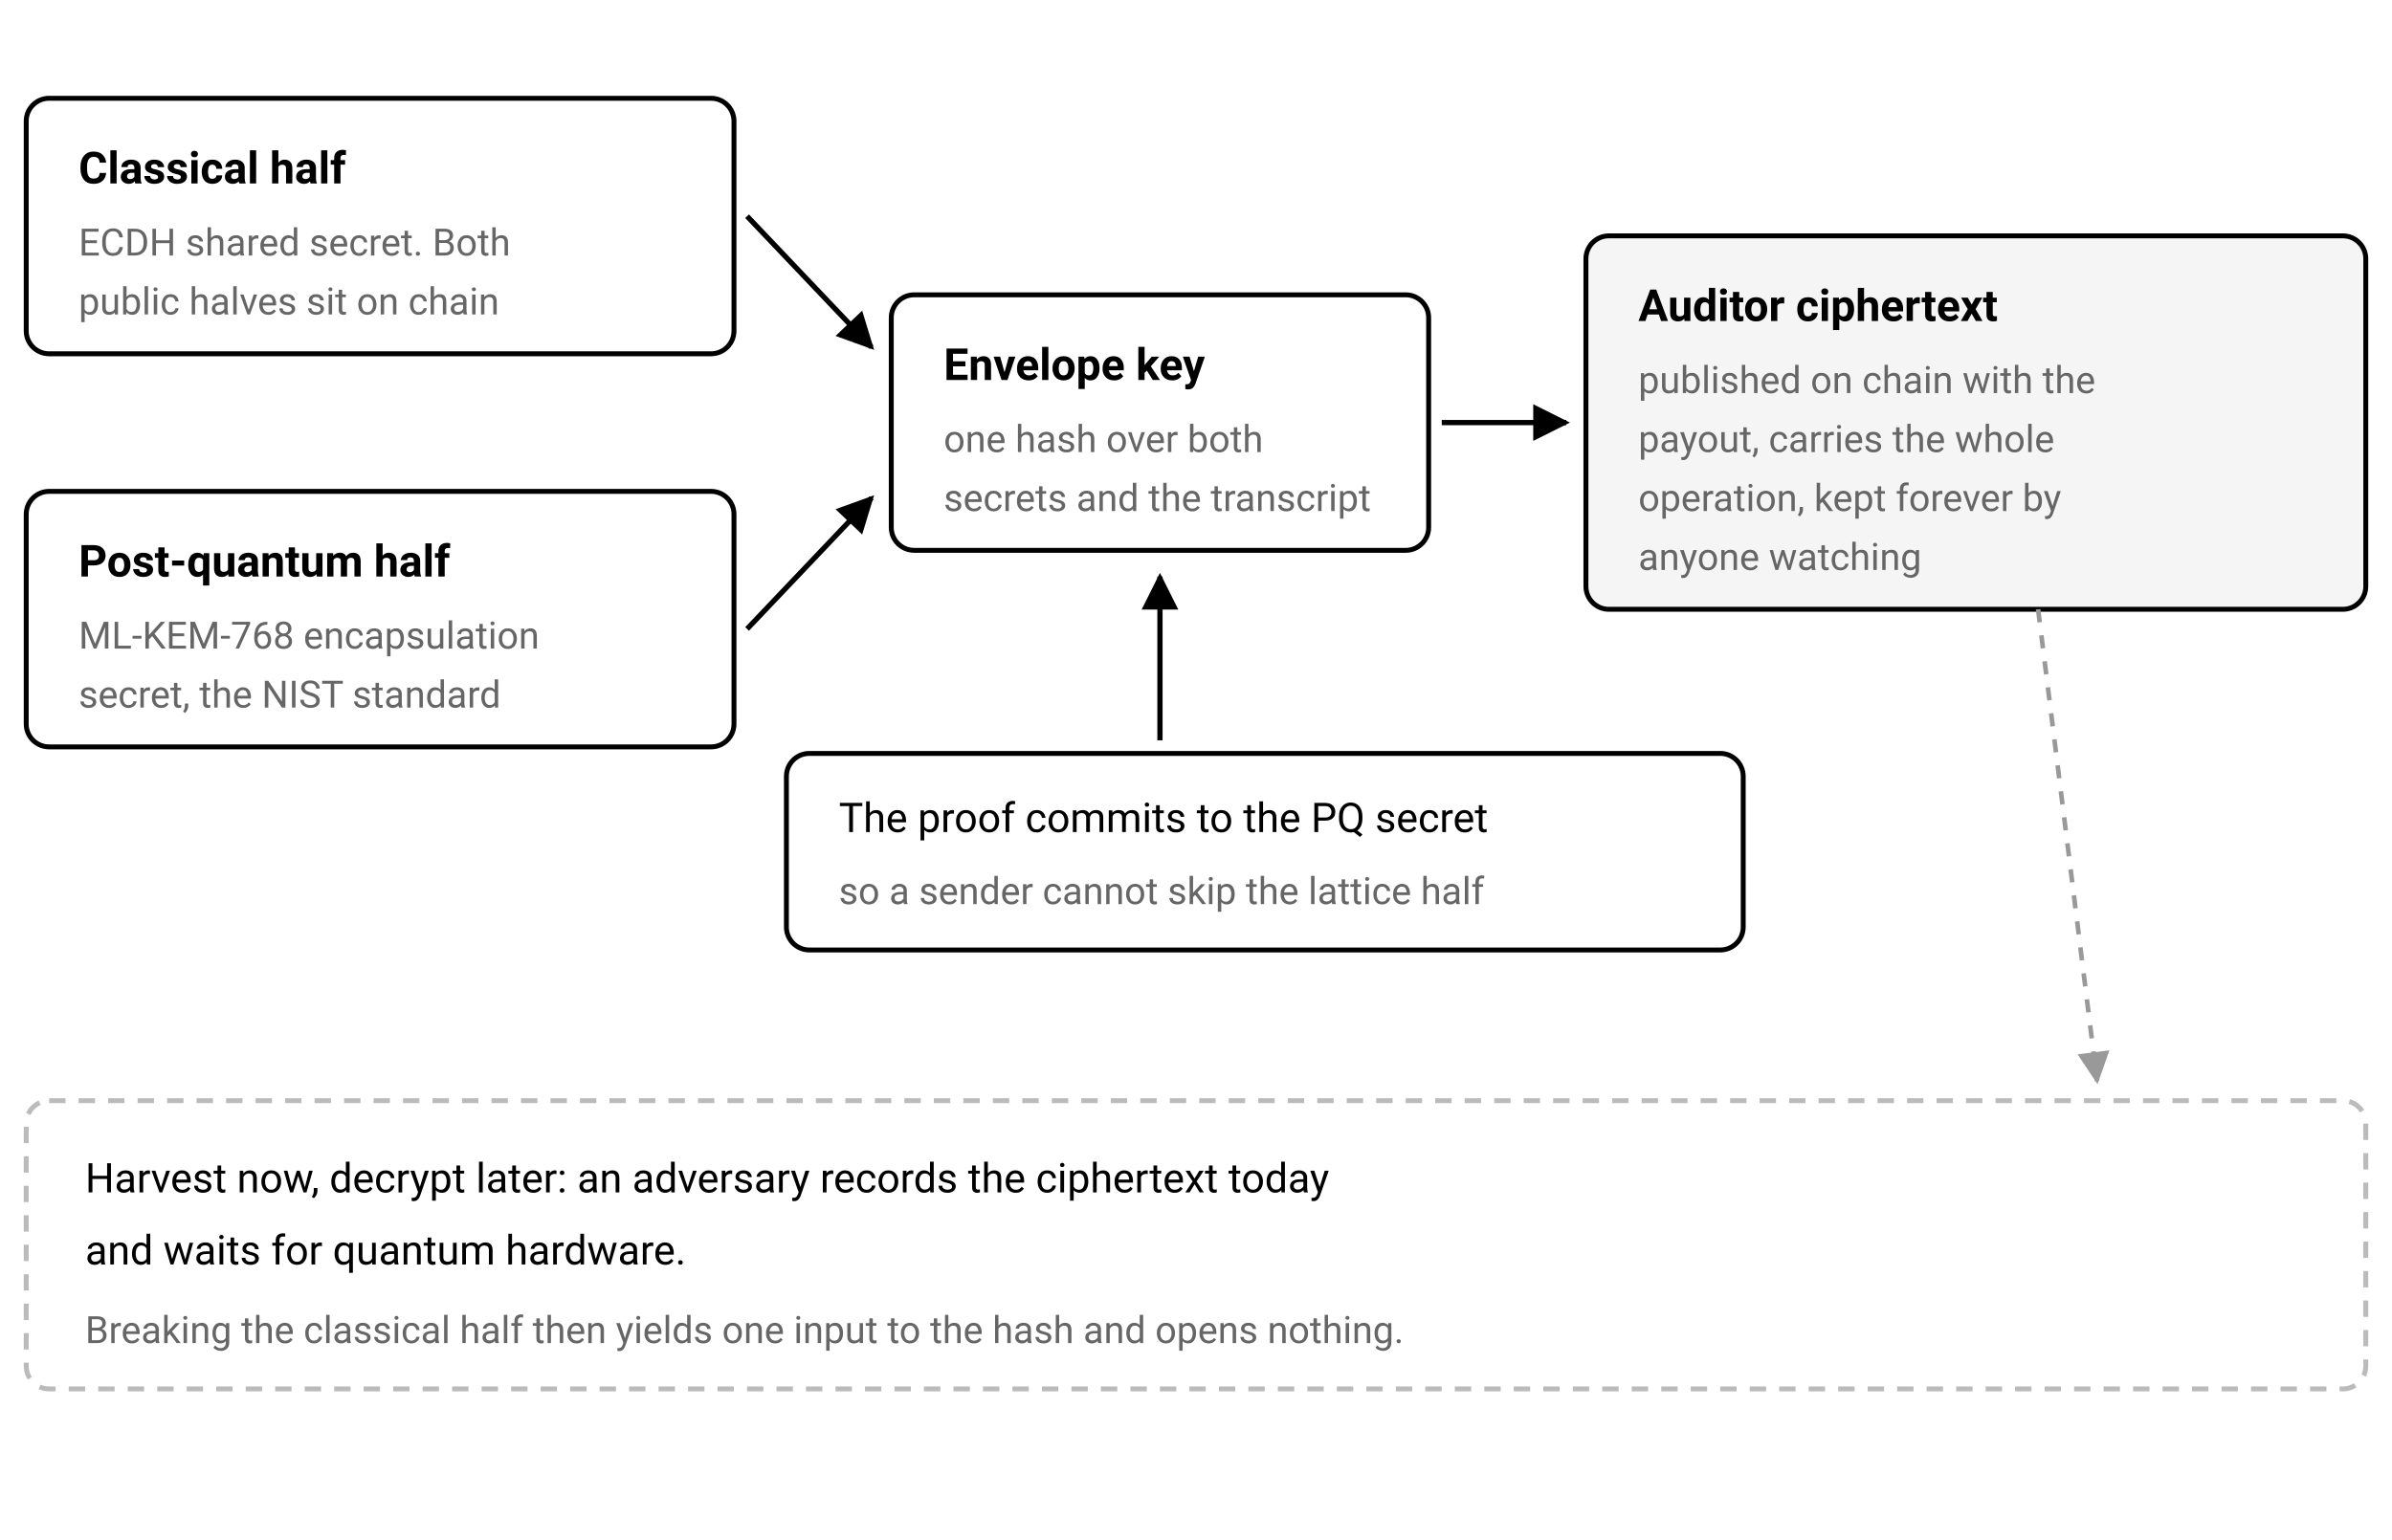
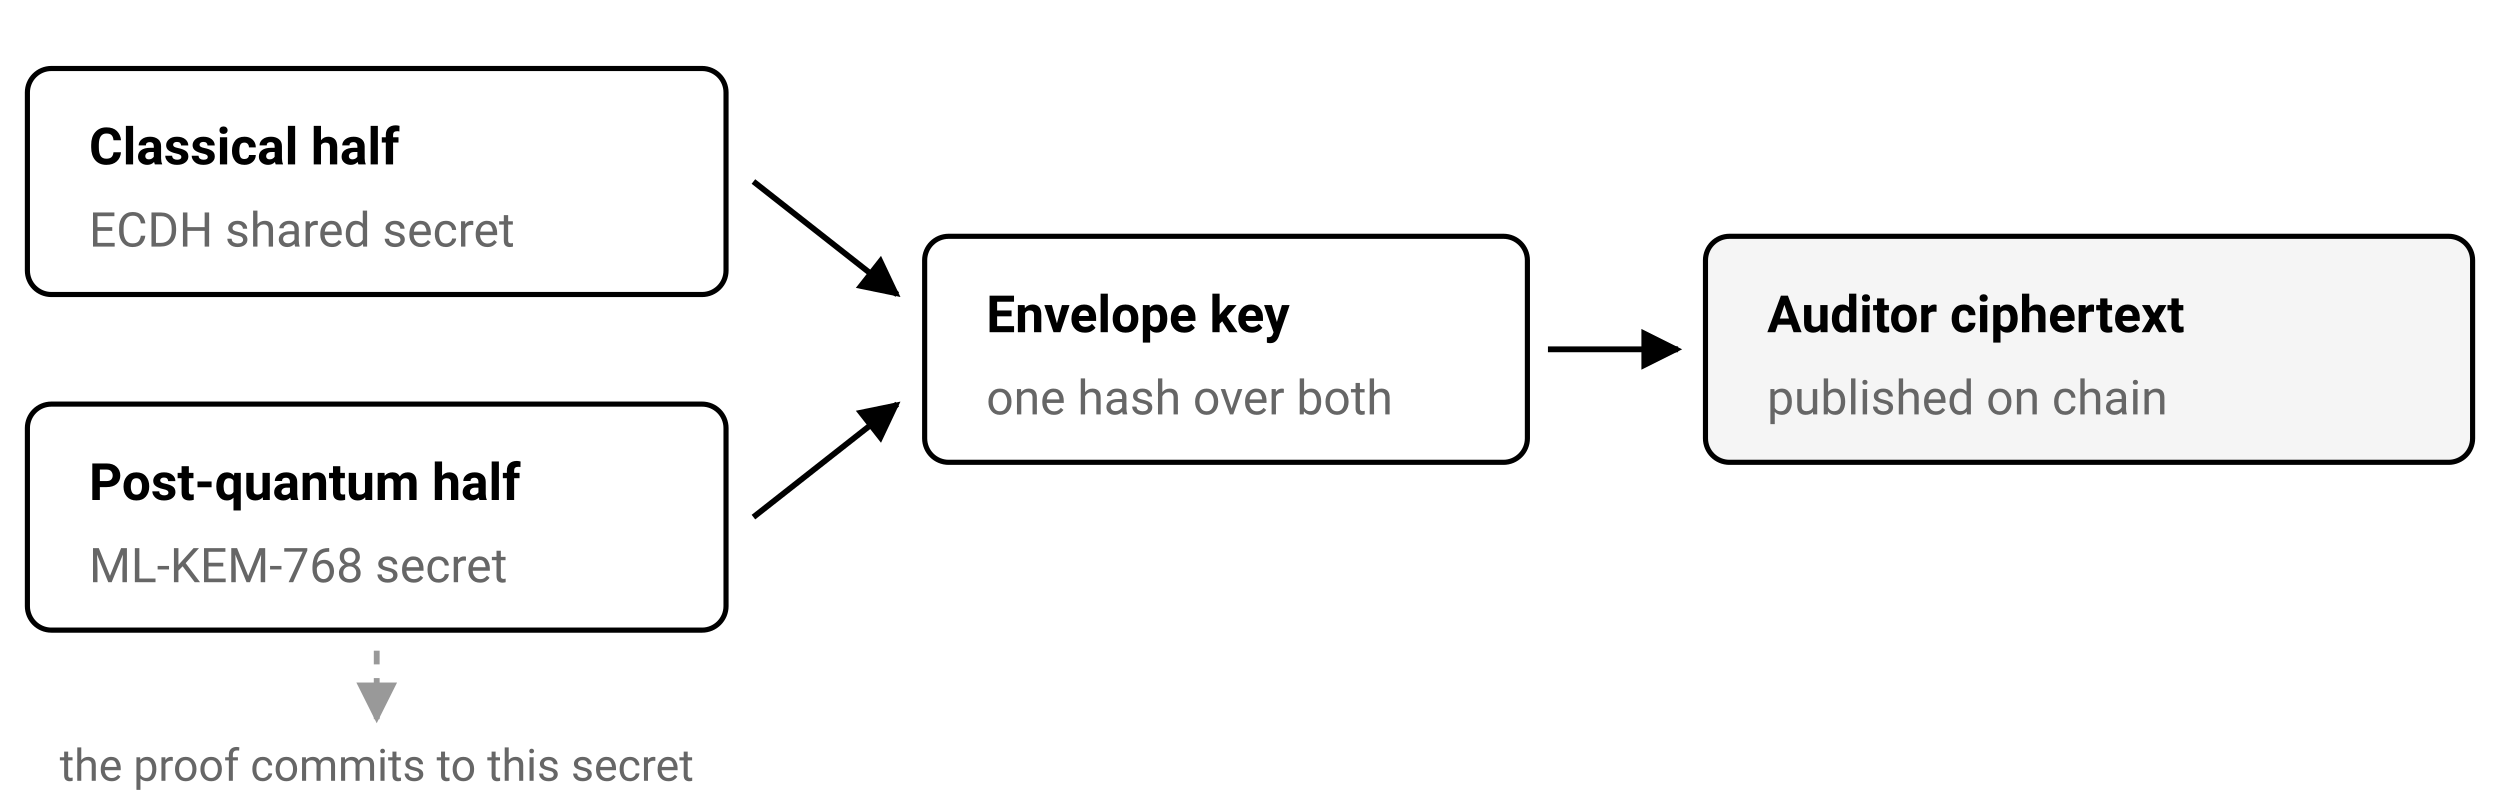
- <svg xmlns="http://www.w3.org/2000/svg" width="730" height="470" viewBox="0 0 730 470" font-family="-apple-system, 'Segoe UI', Roboto, Helvetica, Arial, sans-serif">
+ <svg xmlns="http://www.w3.org/2000/svg" width="730" height="232" viewBox="0 0 730 232" font-family="system-ui, -apple-system, 'Segoe UI', Roboto, sans-serif">
  <style>
    .box  { fill:none; stroke:#000; stroke-width:1.5; }
    .boxf { fill:#F5F5F5; stroke:#000; stroke-width:1.5; }
-     .boxd { fill:none; stroke:#BBB; stroke-width:1.5; stroke-dasharray:5 4; }
-     .arrow { stroke:#000; stroke-width:1.6; fill:none; }
-     .arrowm { stroke:#999; stroke-width:1.4; fill:none; stroke-dasharray:4 4; }
-     .t { fill:#000; font-size:13.5px; font-weight:600; }
-     .s { fill:#666; font-size:11.5px; }
-     .m { fill:#000; font-size:12.5px; }
-     .n { fill:#666; font-size:11.5px; }
+     .arrow { stroke:#000; stroke-width:1.7; fill:none; }
+     .t { fill:#000; font-size:15px; font-weight:600; }
+     .s { fill:#666; font-size:14px; }
+     .cap { fill:#666; font-size:13px; text-anchor:middle; }
  </style>
  <defs>
    <marker id="d" viewBox="0 0 10 10" refX="9" refY="5" markerWidth="7" markerHeight="7" orient="auto-start-reverse">
      <path d="M0,0 L10,5 L0,10 z" fill="#000" />
    </marker>
    <marker id="dm" viewBox="0 0 10 10" refX="9" refY="5" markerWidth="7" markerHeight="7" orient="auto-start-reverse">
      <path d="M0,0 L10,5 L0,10 z" fill="#999" />
    </marker>
  </defs>
-   <rect class="box" x="8" y="30" width="216" height="78" rx="7" />
-   <text class="t" x="24" y="56">Classical half</text>
-   <text class="s" x="24" y="78">ECDH shared secret. Both</text>
-   <text class="s" x="24" y="96">public halves sit on chain</text>
-   <rect class="box" x="8" y="150" width="216" height="78" rx="7" />
-   <text class="t" x="24" y="176">Post-quantum half</text>
-   <text class="s" x="24" y="198">ML-KEM-768 encapsulation</text>
-   <text class="s" x="24" y="216">secret, the NIST standard</text>
-   <line class="arrow" x1="228" y1="66" x2="266" y2="106" marker-end="url(#d)" />
-   <line class="arrow" x1="228" y1="192" x2="266" y2="152" marker-end="url(#d)" />
-   <rect class="box" x="272" y="90" width="164" height="78" rx="7" />
-   <text class="t" x="288" y="116">Envelope key</text>
-   <text class="s" x="288" y="138">one hash over both</text>
-   <text class="s" x="288" y="156">secrets and the transcript</text>
-   <line class="arrow" x1="440" y1="129" x2="478" y2="129" marker-end="url(#d)" />
-   <rect class="boxf" x="484" y="72" width="238" height="114" rx="7" />
-   <text class="t" x="500" y="98">Auditor ciphertext</text>
-   <text class="s" x="500" y="120">published on chain with the</text>
-   <text class="s" x="500" y="138">payout, carries the whole</text>
-   <text class="s" x="500" y="156">operation, kept forever by</text>
-   <text class="s" x="500" y="174">anyone watching</text>
-   <path class="arrow" d="M 354 226 v -50" marker-end="url(#d)" />
-   <rect class="box" x="240" y="230" width="292" height="60" rx="7" />
-   <text class="m" x="256" y="254">The proof commits to the PQ secret</text>
-   <text class="n" x="256" y="276">so a sender cannot skip the lattice half</text>
-   <line class="arrowm" x1="622" y1="186" x2="640" y2="330" marker-end="url(#dm)" />
-   <rect class="boxd" x="8" y="336" width="714" height="88" rx="7" />
-   <text class="m" x="26" y="364">Harvest now, decrypt later: an adversary records the ciphertext today</text>
-   <text class="m" x="26" y="386">and waits for quantum hardware.</text>
-   <text class="n" x="26" y="410">Breaking the classical half then yields one input to the hash and opens nothing.</text>
+   <rect class="box" x="8" y="20" width="204" height="66" rx="7" />
+   <text class="t" x="26" y="48">Classical half</text>
+   <text class="s" x="26" y="72">ECDH shared secret</text>
+   <rect class="box" x="8" y="118" width="204" height="66" rx="7" />
+   <text class="t" x="26" y="146">Post-quantum half</text>
+   <text class="s" x="26" y="170">ML-KEM-768 secret</text>
+   <line class="arrow" x1="220" y1="53" x2="262" y2="86" marker-end="url(#d)" />
+   <line class="arrow" x1="220" y1="151" x2="262" y2="118" marker-end="url(#d)" />
+   <rect class="box" x="270" y="69" width="176" height="66" rx="7" />
+   <text class="t" x="288" y="97">Envelope key</text>
+   <text class="s" x="288" y="121">one hash over both</text>
+   <line class="arrow" x1="452" y1="102" x2="490" y2="102" marker-end="url(#d)" />
+   <rect class="boxf" x="498" y="69" width="224" height="66" rx="7" />
+   <text class="t" x="516" y="97">Auditor ciphertext</text>
+   <text class="s" x="516" y="121">published on chain</text>
+   <path class="arrow" d="M 110 190 v 20" style="stroke:#999;stroke-dasharray:4 4" marker-end="url(#dm)" />
+   <text class="cap" x="110" y="228">the proof commits to this secret</text>
</svg>
